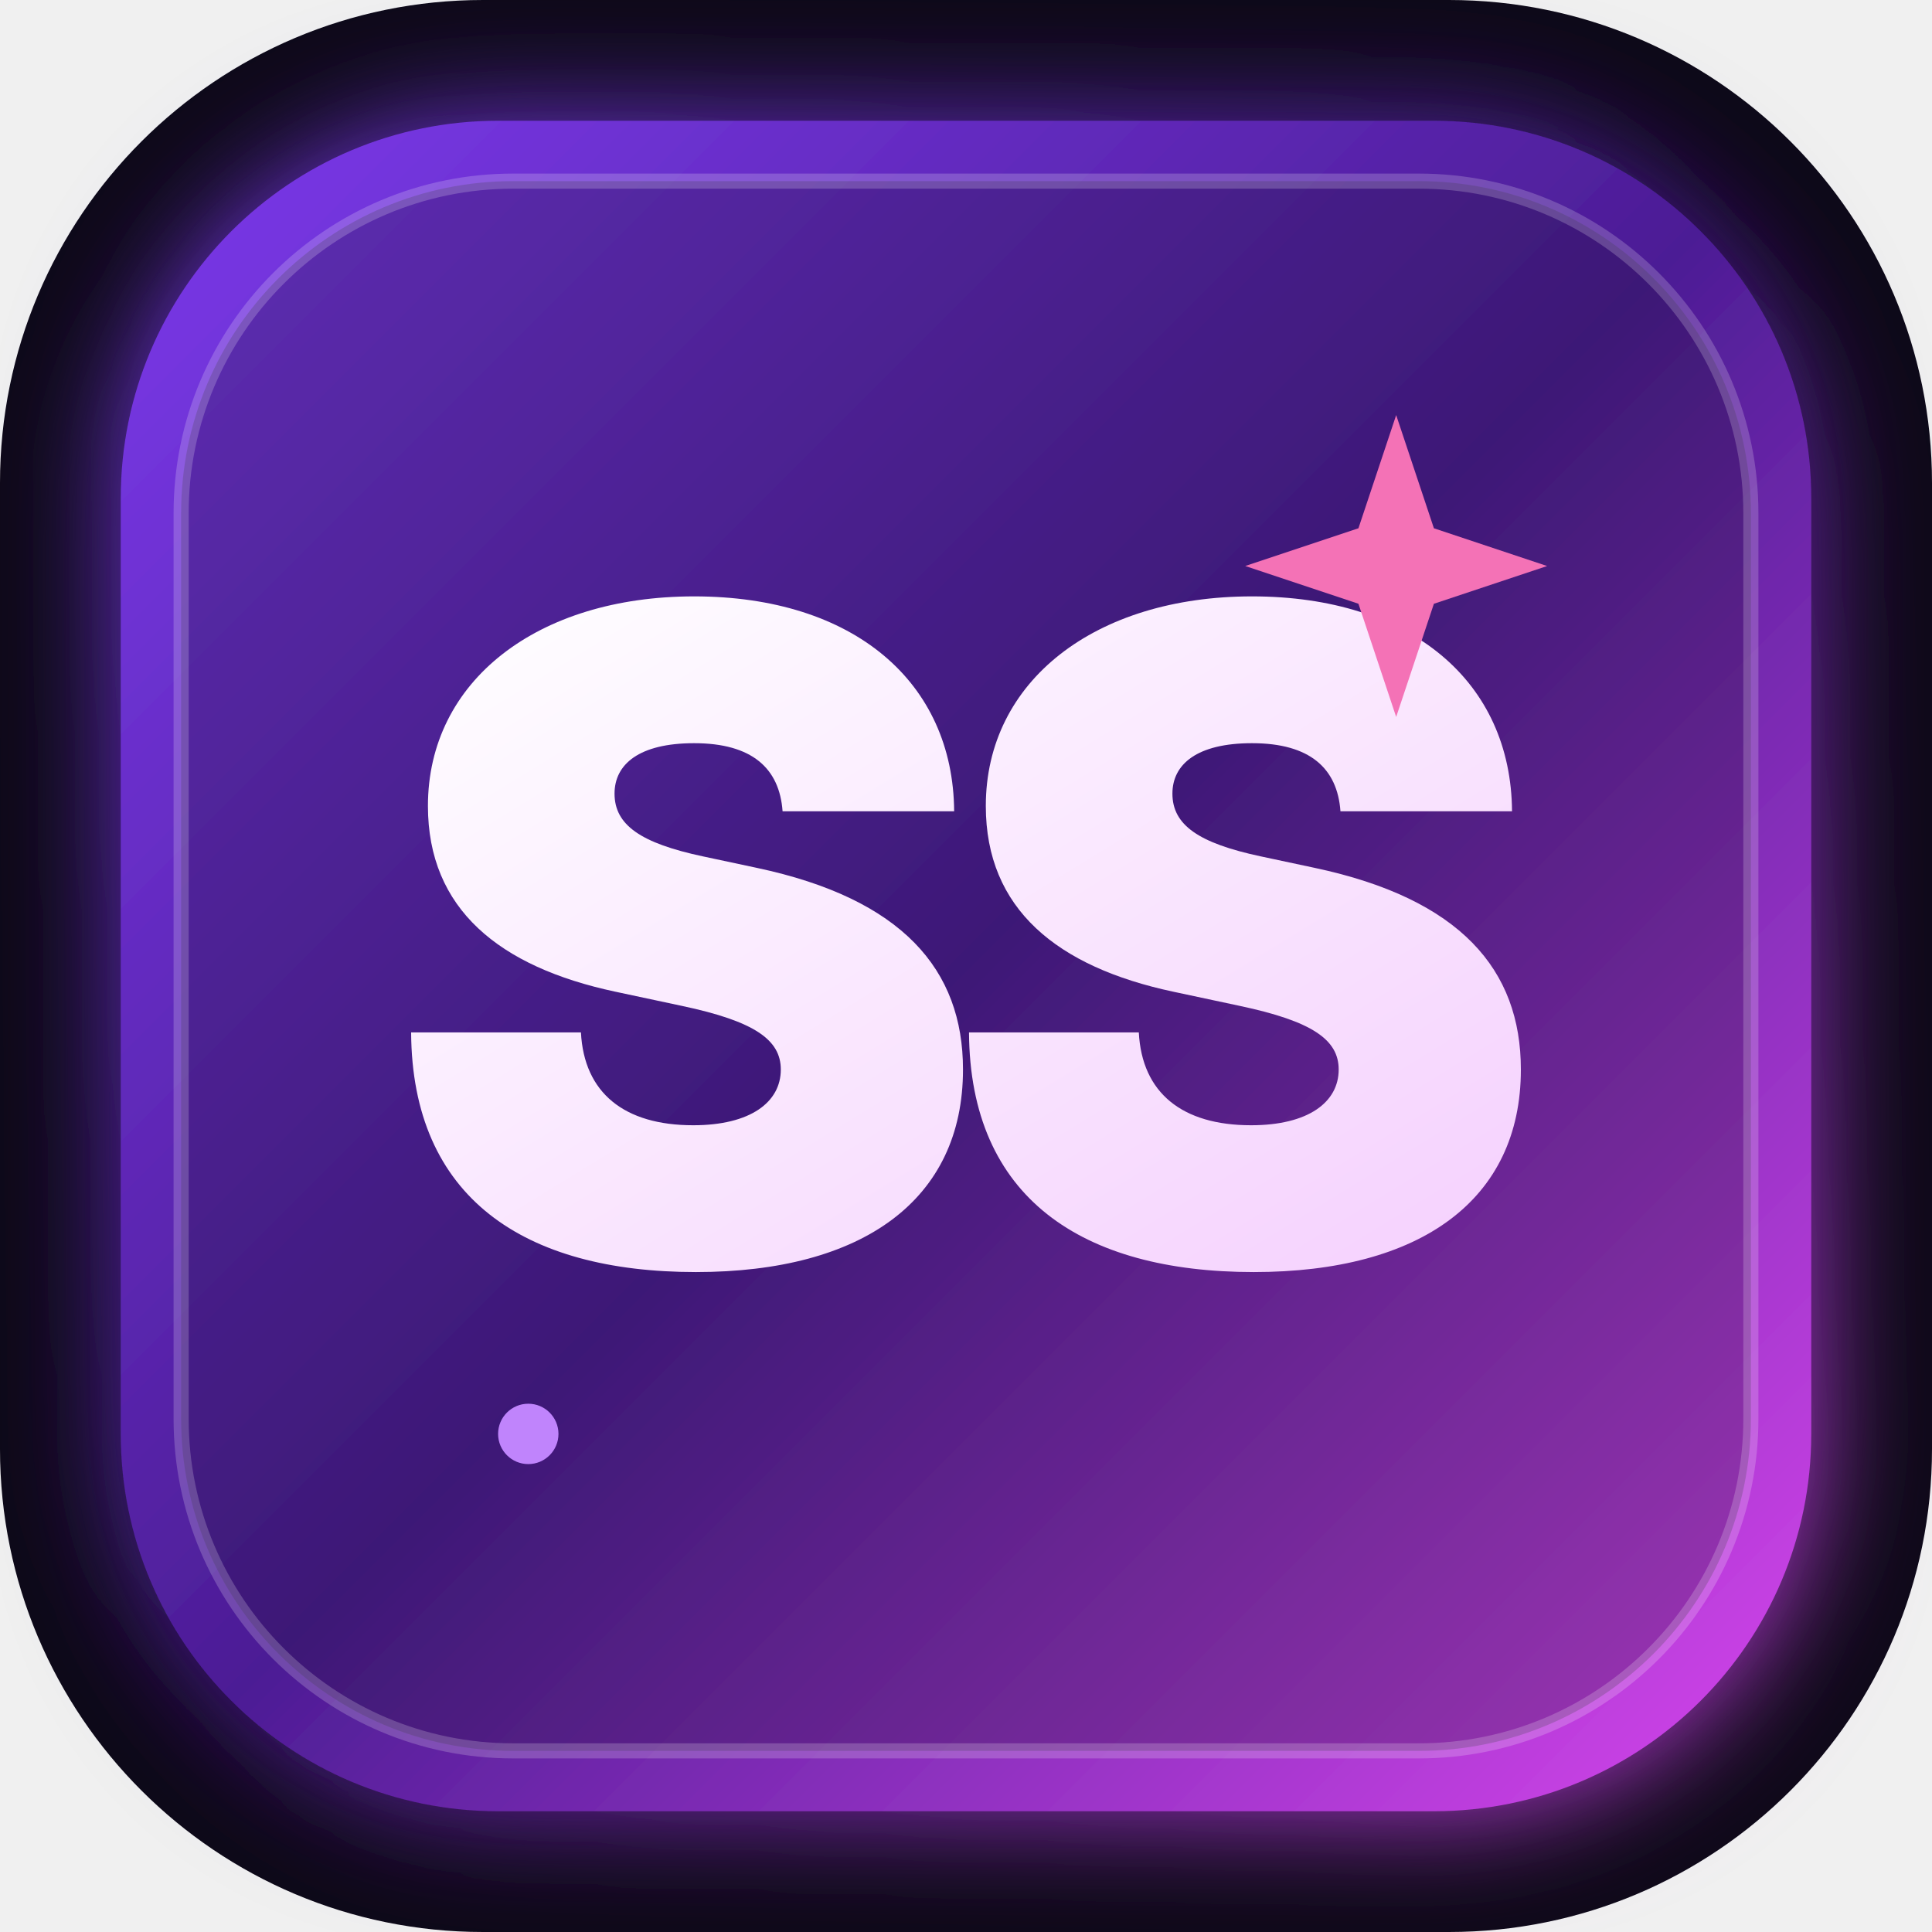
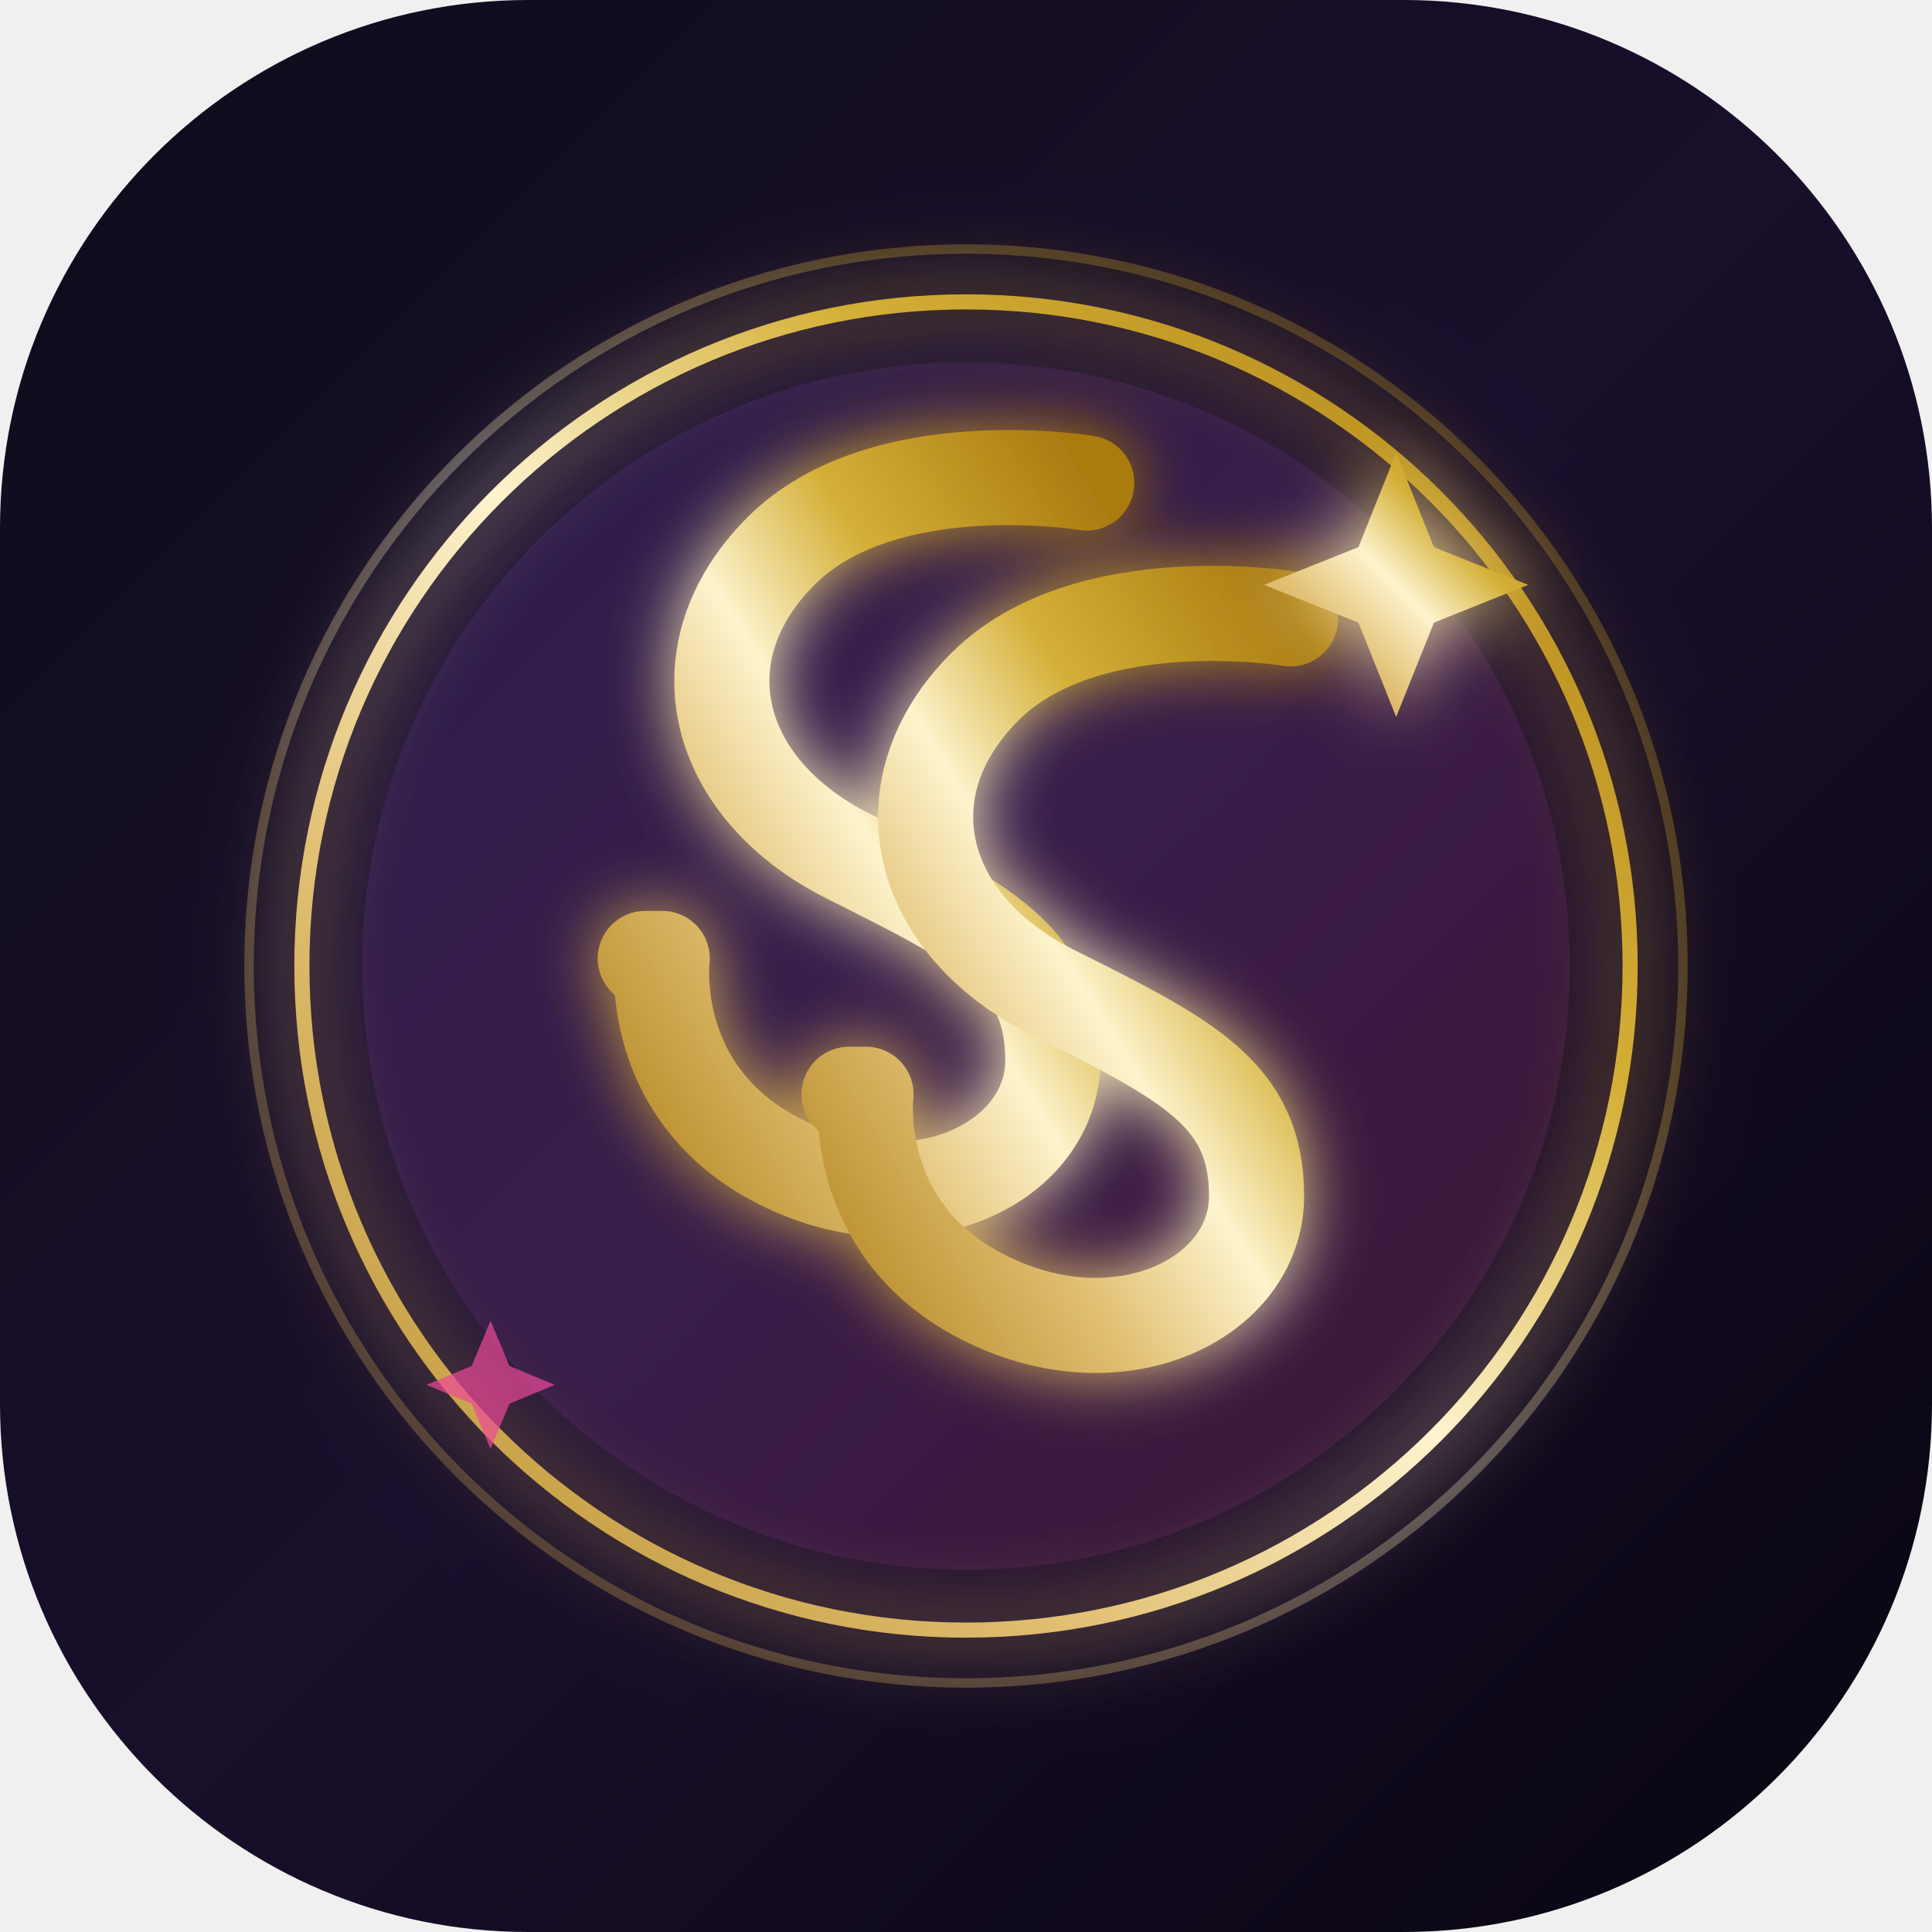
<svg xmlns="http://www.w3.org/2000/svg" viewBox="0 0 512 512" width="100%" height="100%">
  <defs>
    <linearGradient id="bg-grad" x1="0%" y1="0%" x2="100%" y2="100%">
-       <stop offset="0%" stop-color="#7c3aed" />
-       <stop offset="50%" stop-color="#4c1d95" />
-       <stop offset="100%" stop-color="#d946ef" />
+       <stop offset="0%" stop-color="#0f0b1a" />
+       <stop offset="50%" stop-color="#180f2b" />
+       <stop offset="100%" stop-color="#090510" />
    </linearGradient>
-     <linearGradient id="text-grad" x1="0%" y1="0%" x2="100%" y2="100%">
-       <stop offset="0%" stop-color="#ffffff" />
-       <stop offset="100%" stop-color="#f5d0fe" />
+     <linearGradient id="aura-grad" x1="0%" y1="0%" x2="100%" y2="100%">
+       <stop offset="0%" stop-color="#8b5cf6" />
+       <stop offset="100%" stop-color="#ec4899" />
    </linearGradient>
-     <filter id="glow" x="-20%" y="-20%" width="140%" height="140%">
-       <feGaussianBlur stdDeviation="16" result="blur" />
+     <linearGradient id="gold-grad" x1="0%" y1="100%" x2="100%" y2="0%">
+       <stop offset="0%" stop-color="#b58925" />
+       <stop offset="30%" stop-color="#e2c175" />
+       <stop offset="50%" stop-color="#fdf3cd" />
+       <stop offset="70%" stop-color="#d4af37" />
+       <stop offset="100%" stop-color="#aa7c11" />
+     </linearGradient>
+     <filter id="gold-glow" x="-20%" y="-20%" width="140%" height="140%">
+       <feGaussianBlur stdDeviation="10" result="blur" />
+       <feComposite in="SourceGraphic" in2="blur" operator="over" />
+     </filter>
+     <filter id="purple-glow" x="-30%" y="-30%" width="160%" height="160%">
+       <feGaussianBlur stdDeviation="25" result="blur" />
      <feComposite in="SourceGraphic" in2="blur" operator="over" />
    </filter>
  </defs>
-   <rect width="512" height="512" rx="128" fill="#0d0917" />
-   <rect x="32" y="32" width="448" height="448" rx="100" fill="url(#bg-grad)" filter="url(#glow)" />
-   <rect x="48" y="48" width="416" height="416" rx="88" fill="#120e1d" fill-opacity="0.25" stroke="#ffffff" stroke-opacity="0.2" stroke-width="4" />
-   <text x="256" y="335" font-family="-apple-system, BlinkMacSystemFont, 'Didot', 'Playfair Display', 'Cinzel', serif" font-weight="900" font-size="240" letter-spacing="-12" text-anchor="middle" fill="url(#text-grad)">SS</text>
-   <path d="M 370 110 L 380 140 L 410 150 L 380 160 L 370 190 L 360 160 L 330 150 L 360 140 Z" fill="#f472b6" />
-   <circle cx="140" cy="380" r="8" fill="#c084fc" />
+   <rect width="512" height="512" rx="140" fill="url(#bg-grad)" />
+   <circle cx="256" cy="256" r="160" fill="url(#aura-grad)" opacity="0.2" filter="url(#purple-glow)" />
+   <circle cx="256" cy="256" r="190" fill="none" stroke="url(#gold-grad)" stroke-width="2.5" opacity="0.3" />
+   <circle cx="256" cy="256" r="176" fill="none" stroke="url(#gold-grad)" stroke-width="4" filter="url(#gold-glow)" />
+   <g transform="translate(180, 110) scale(0.9)" filter="url(#gold-glow)">
+     <path d="M 120 20 C 120 20 60 10 30 40 C 0 70 10 110 50 130 C 90 150 110 160 110 190 C 110 220 70 240 30 220 C -10 200 -5 160 -5 160 L -10 160" fill="none" stroke="url(#gold-grad)" stroke-width="28" stroke-linecap="round" stroke-linejoin="round" />
+     <path d="M 180 60 C 180 60 120 50 90 80 C 60 110 70 150 110 170 C 150 190 170 200 170 230 C 170 260 130 280 90 260 C 50 240 55 200 55 200 L 50 200" fill="none" stroke="url(#gold-grad)" stroke-width="28" stroke-linecap="round" stroke-linejoin="round" />
+   </g>
+   <path d="M 370 120 L 380 145 L 405 155 L 380 165 L 370 190 L 360 165 L 335 155 L 360 145 Z" fill="url(#gold-grad)" filter="url(#gold-glow)" />
+   <path d="M 130 350 L 135 362 L 147 367 L 135 372 L 130 384 L 125 372 L 113 367 L 125 362 Z" fill="#ec4899" opacity="0.7" />
</svg>
